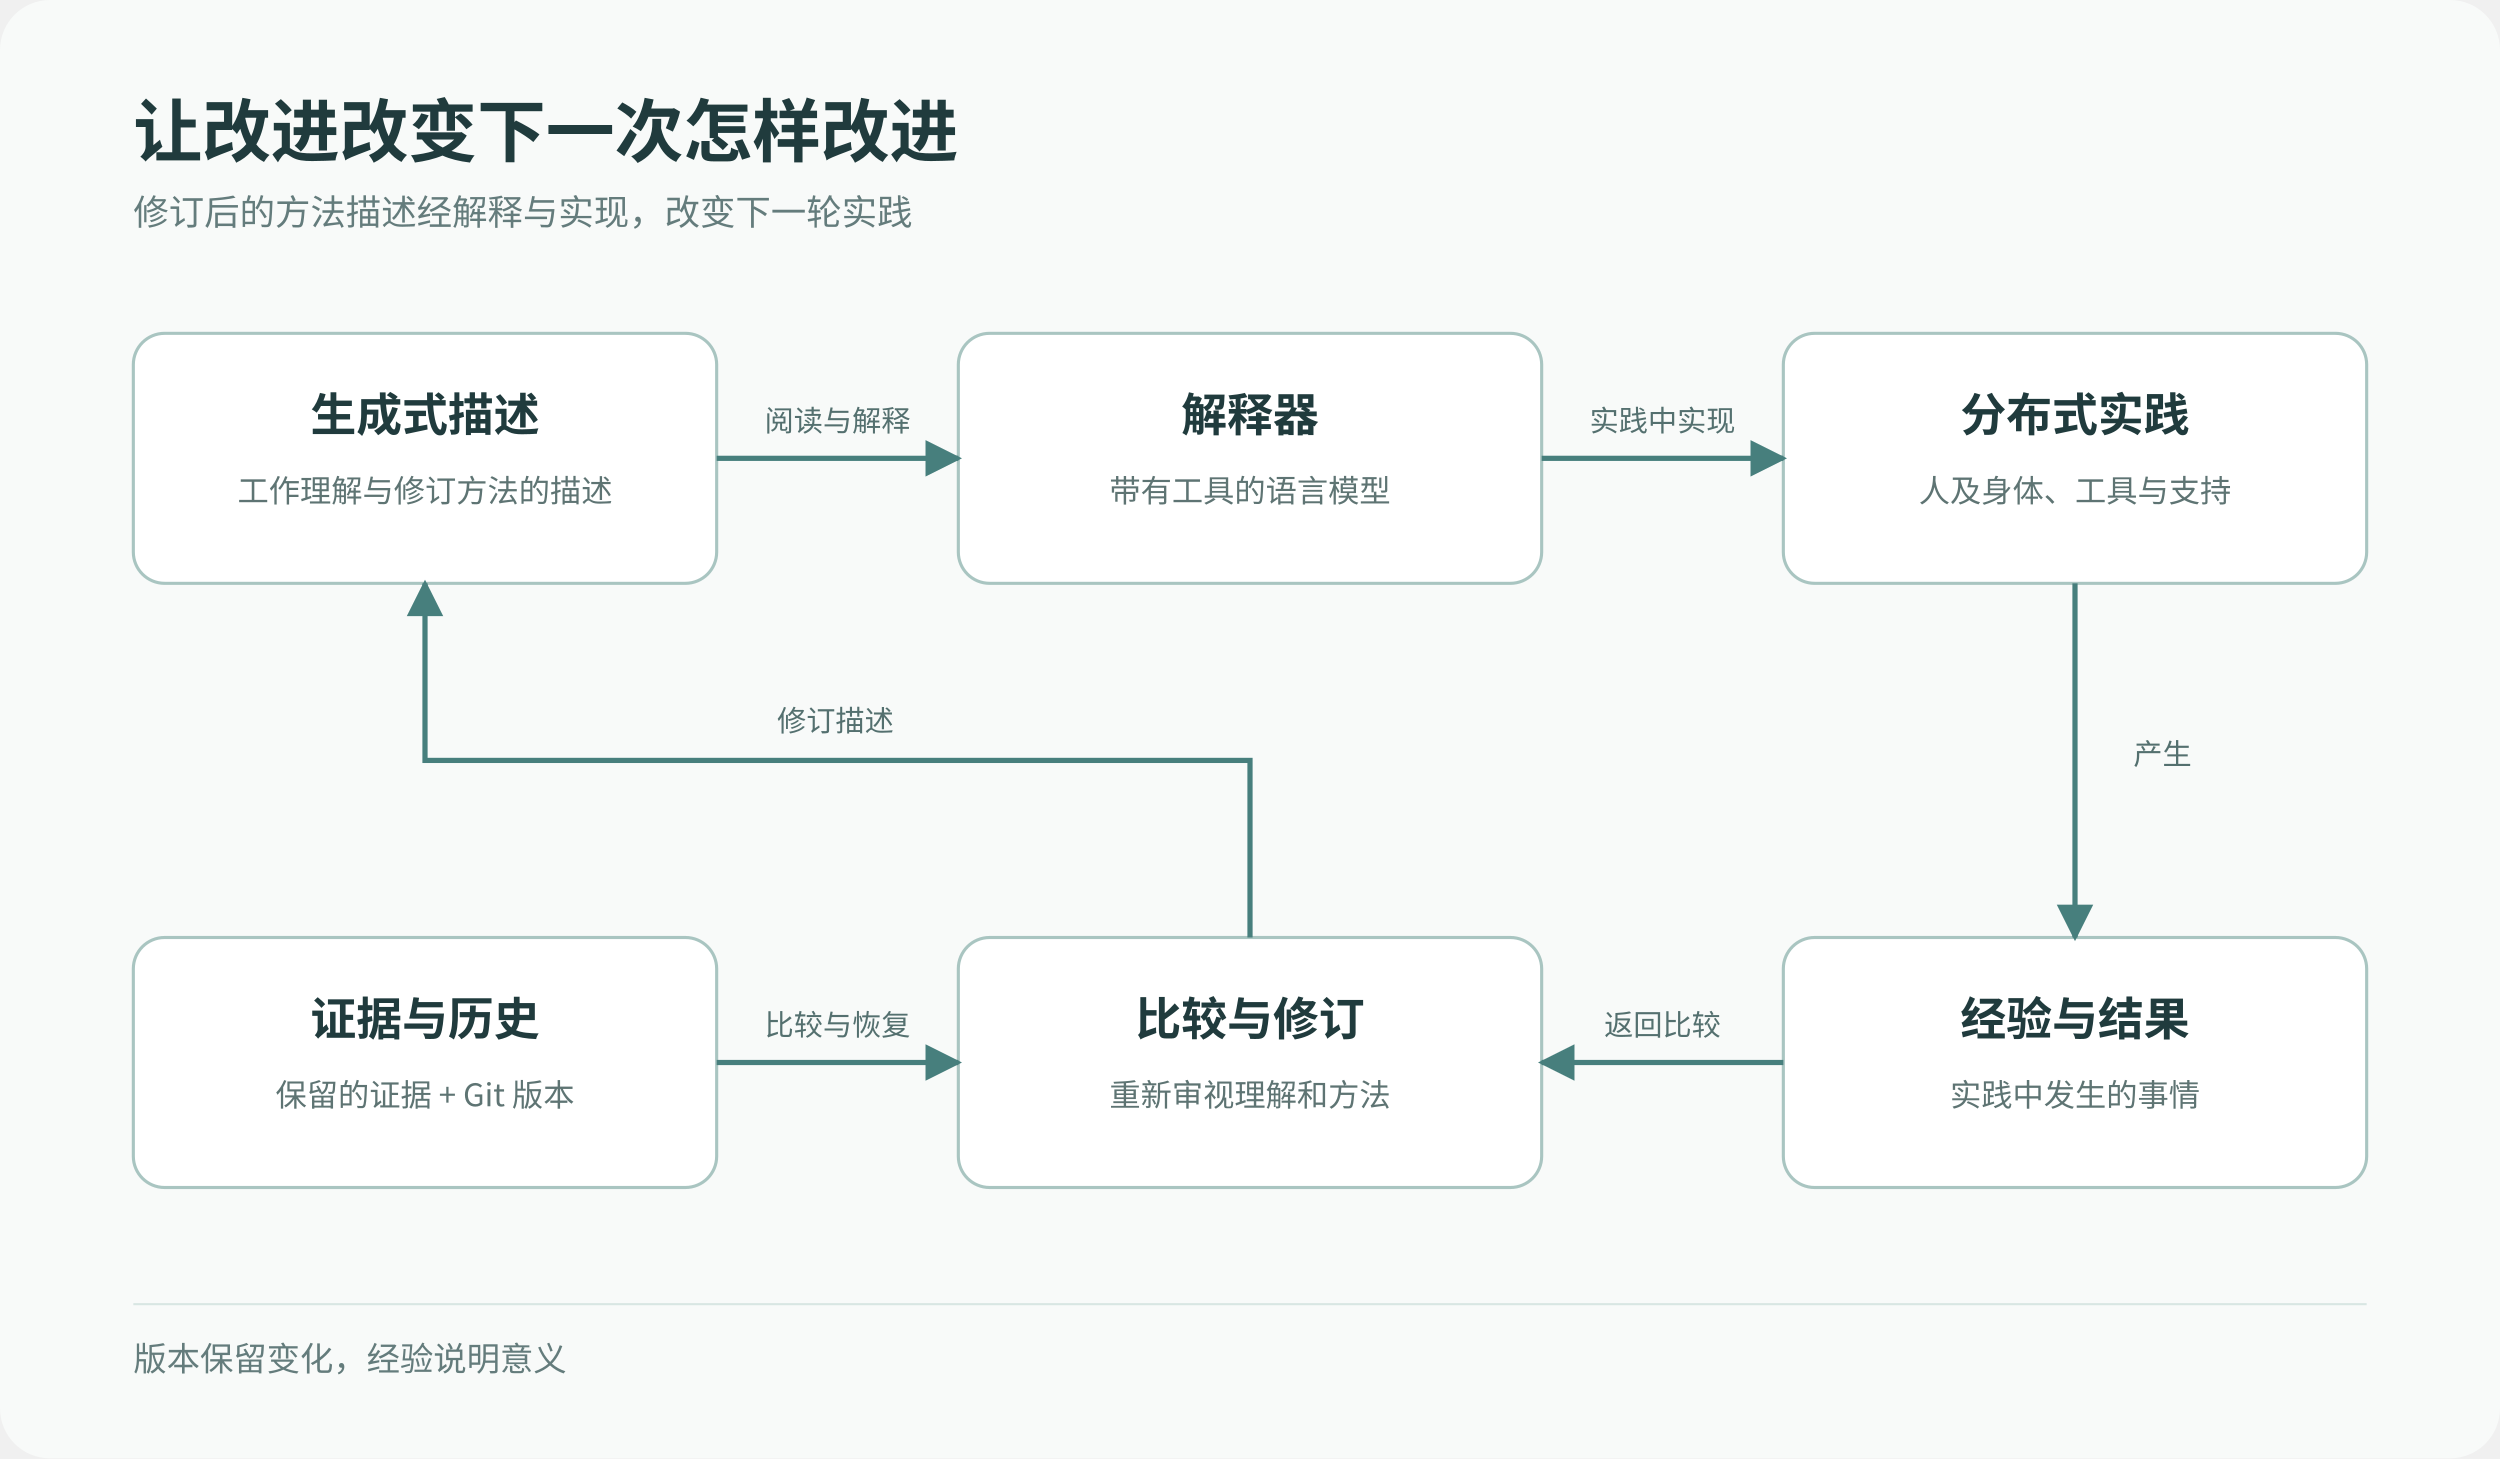
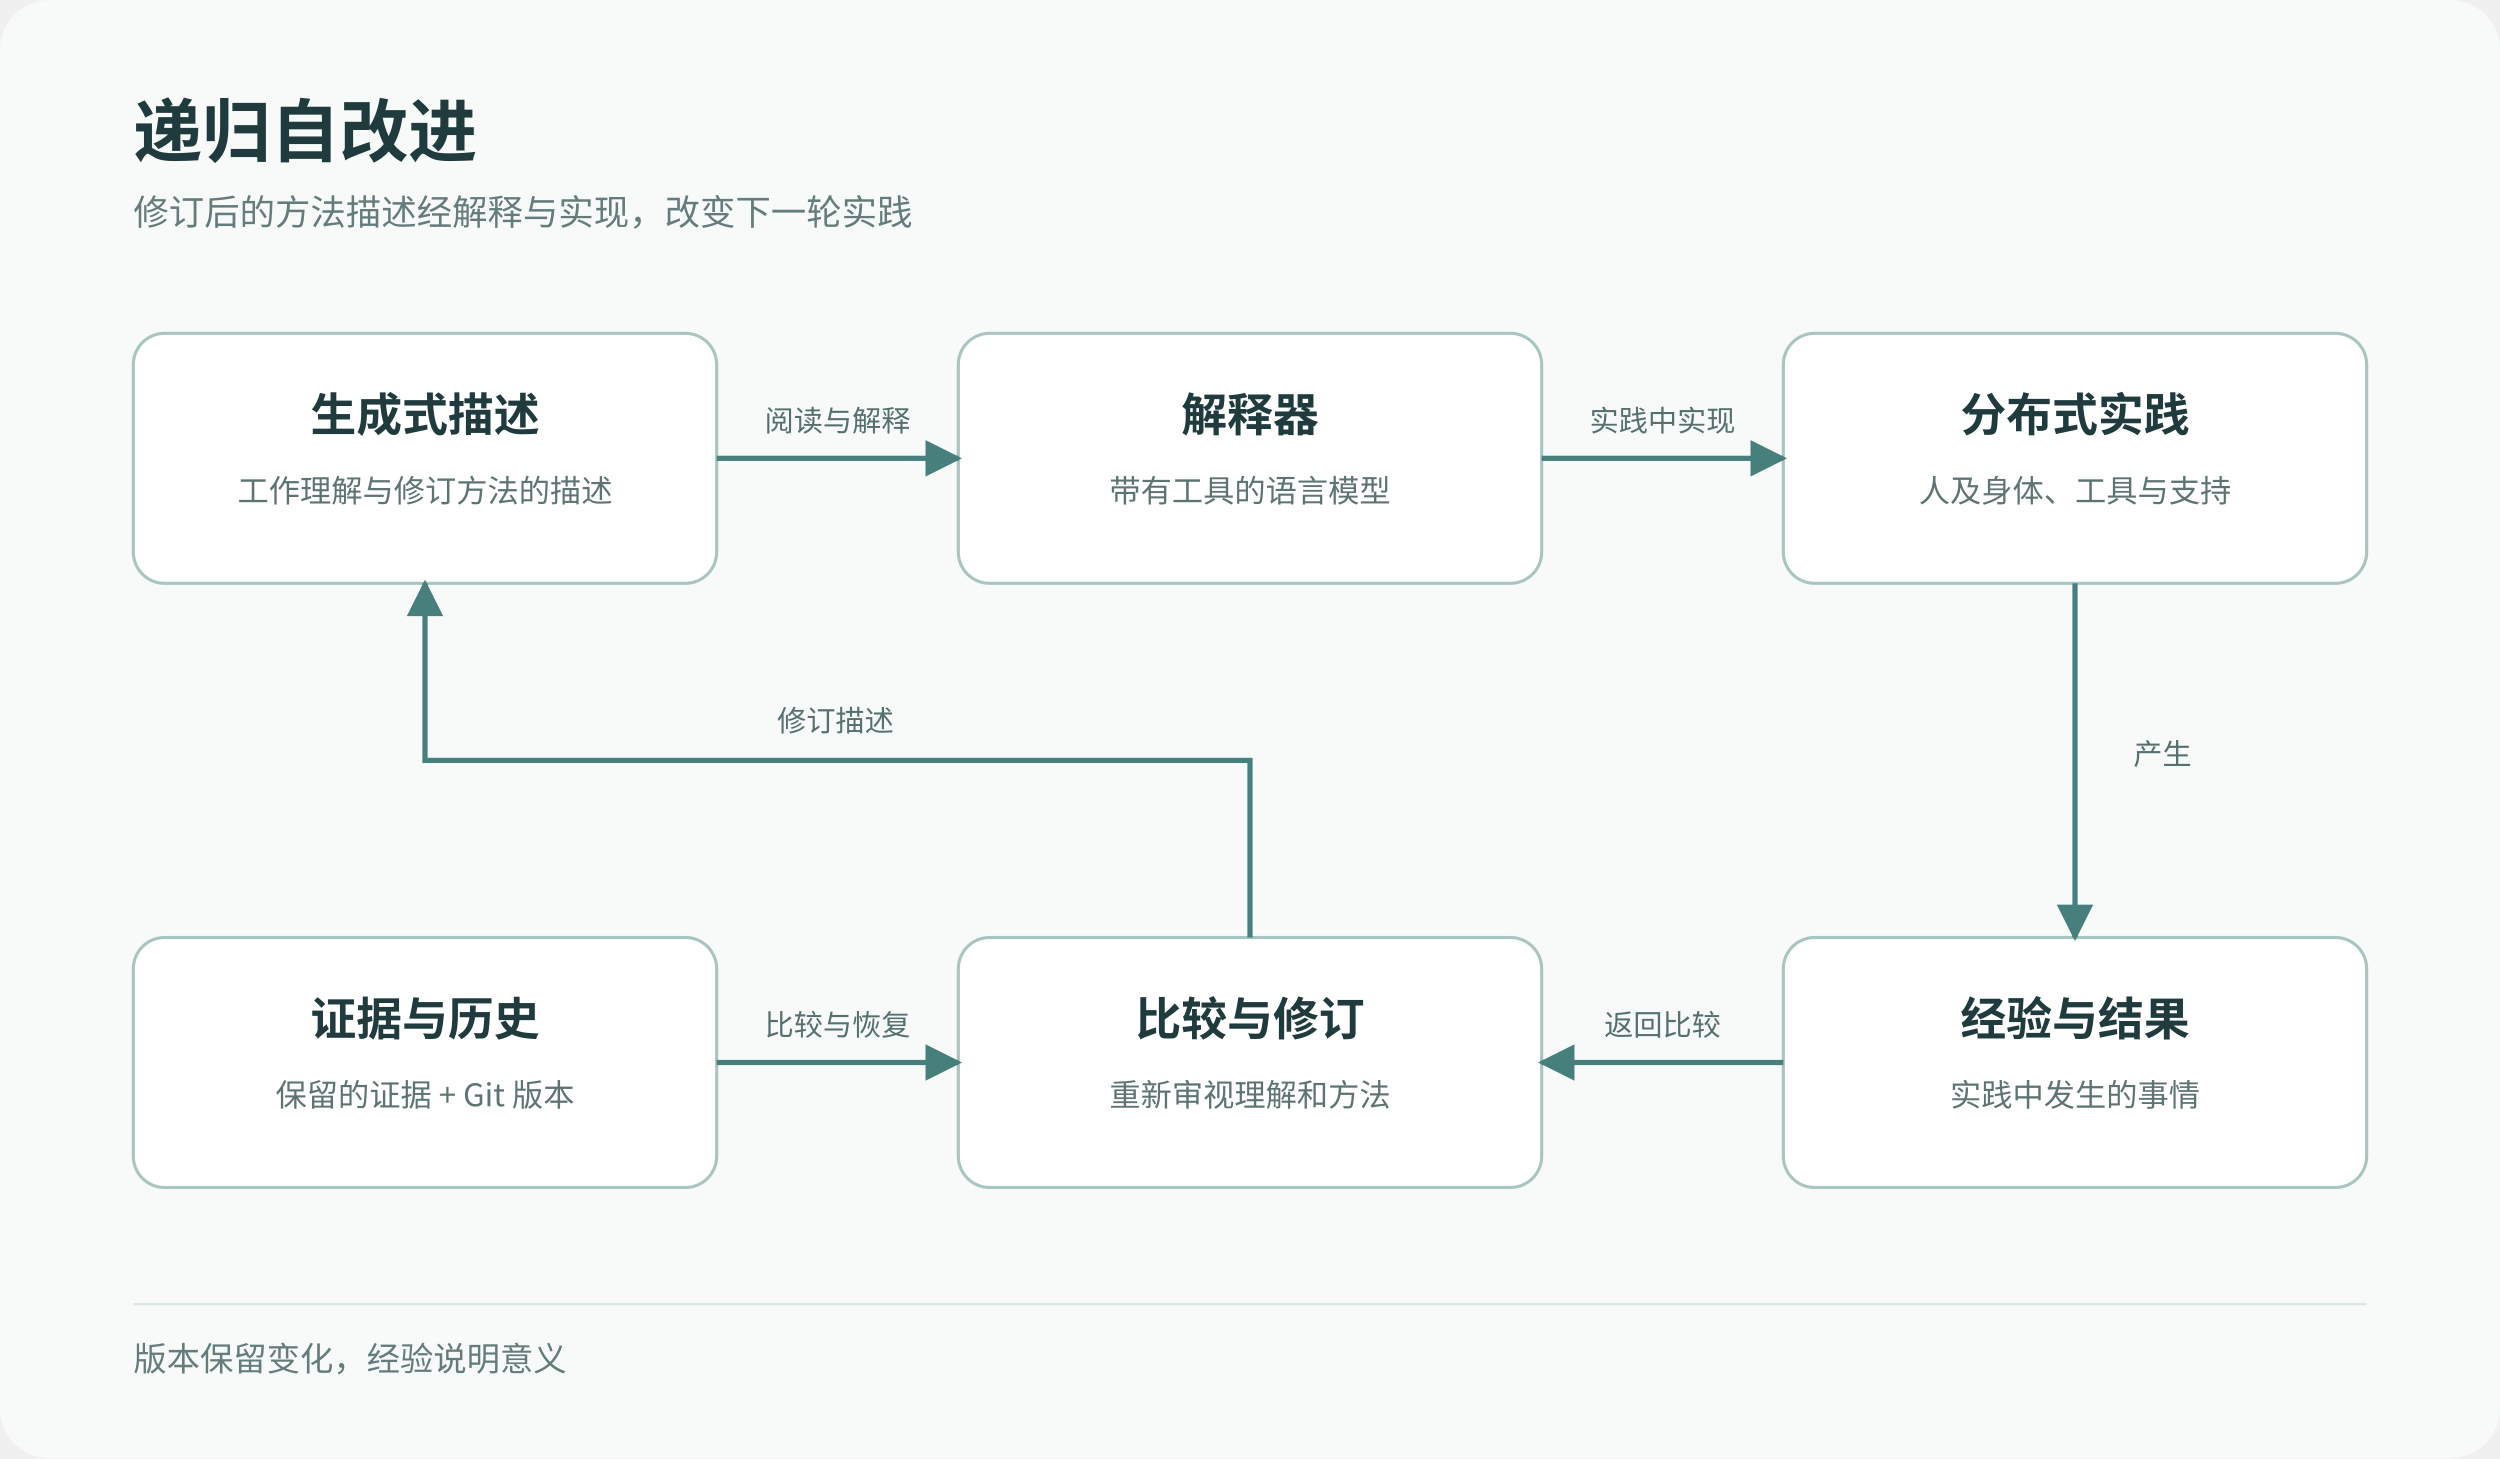
<svg xmlns="http://www.w3.org/2000/svg" width="1200" height="700" viewBox="0 0 1200 700" role="img" aria-labelledby="title desc">
  <defs>
    <marker id="arrow" viewBox="0 0 10 10" refX="9" refY="5" markerWidth="7" markerHeight="7" orient="auto-start-reverse">
      <path d="M0 0L10 5L0 10Z" fill="#477f7d" />
    </marker>
  </defs>
  <rect width="1200" height="700" rx="24" fill="#f8faf9" />
  <g font-family="-apple-system,BlinkMacSystemFont,'PingFang SC','Noto Sans CJK SC',sans-serif" fill="#203b3d">
-     <text x="64" y="75" font-size="33" font-weight="700">让改进改变下一次怎样改进</text>
+     <text x="64" y="75" font-size="33" font-weight="700">递归自改进</text>
    <text x="64" y="108" font-size="17" fill="#647c7c">修订后的方法描述经解释与实现，改变下一轮实践</text>
    <g fill="#ffffff" stroke="#a9c5c1" stroke-width="1.5">
      <rect x="64" y="160" width="280" height="120" rx="15" />
      <rect x="460" y="160" width="280" height="120" rx="15" />
      <rect x="856" y="160" width="280" height="120" rx="15" />
      <rect x="64" y="450" width="280" height="120" rx="15" />
      <rect x="460" y="450" width="280" height="120" rx="15" />
      <rect x="856" y="450" width="280" height="120" rx="15" />
    </g>
    <g text-anchor="middle" font-size="22" font-weight="650">
      <text x="204" y="207">生成式描述</text>
      <text x="600" y="207">解释器</text>
      <text x="996" y="207">分布式实践</text>
      <text x="204" y="497">证据与历史</text>
      <text x="600" y="497">比较与修订</text>
      <text x="996" y="497">经验与结果</text>
    </g>
    <g text-anchor="middle" font-size="15" fill="#5e7473">
      <text x="204" y="241">工作理解与修订方法的描述</text>
      <text x="600" y="241">带有工具的语言模型</text>
      <text x="996" y="241">人及身体、工具与支持</text>
      <text x="204" y="531">保留的证据 + Git 版本</text>
      <text x="600" y="531">重新审视理解和方法</text>
      <text x="996" y="531">实践中发生的事情</text>
    </g>
    <g fill="none" stroke="#477f7d" stroke-width="2.5" marker-end="url(#arrow)">
      <path d="M344 220H460" />
      <path d="M740 220H856" />
      <path d="M996 280V450" />
      <path d="M856 510H740" />
      <path d="M344 510H460" />
      <path d="M600 450V365H204V280" />
    </g>
    <g text-anchor="middle" font-size="14" fill="#54706f">
      <text x="402" y="207">阅读与解释</text>
      <text x="798" y="207">实践中实现</text>
      <text x="1038" y="367">产生</text>
      <text x="798" y="497">返回比较</text>
      <text x="402" y="497">比较与恢复</text>
      <text x="401" y="351">修订描述</text>
    </g>
    <path d="M64 626H1136" stroke="#d8e6e3" />
    <text x="64" y="658" font-size="16" fill="#647c7c">版本保留变化，经验说明意义</text>
  </g>
</svg>
